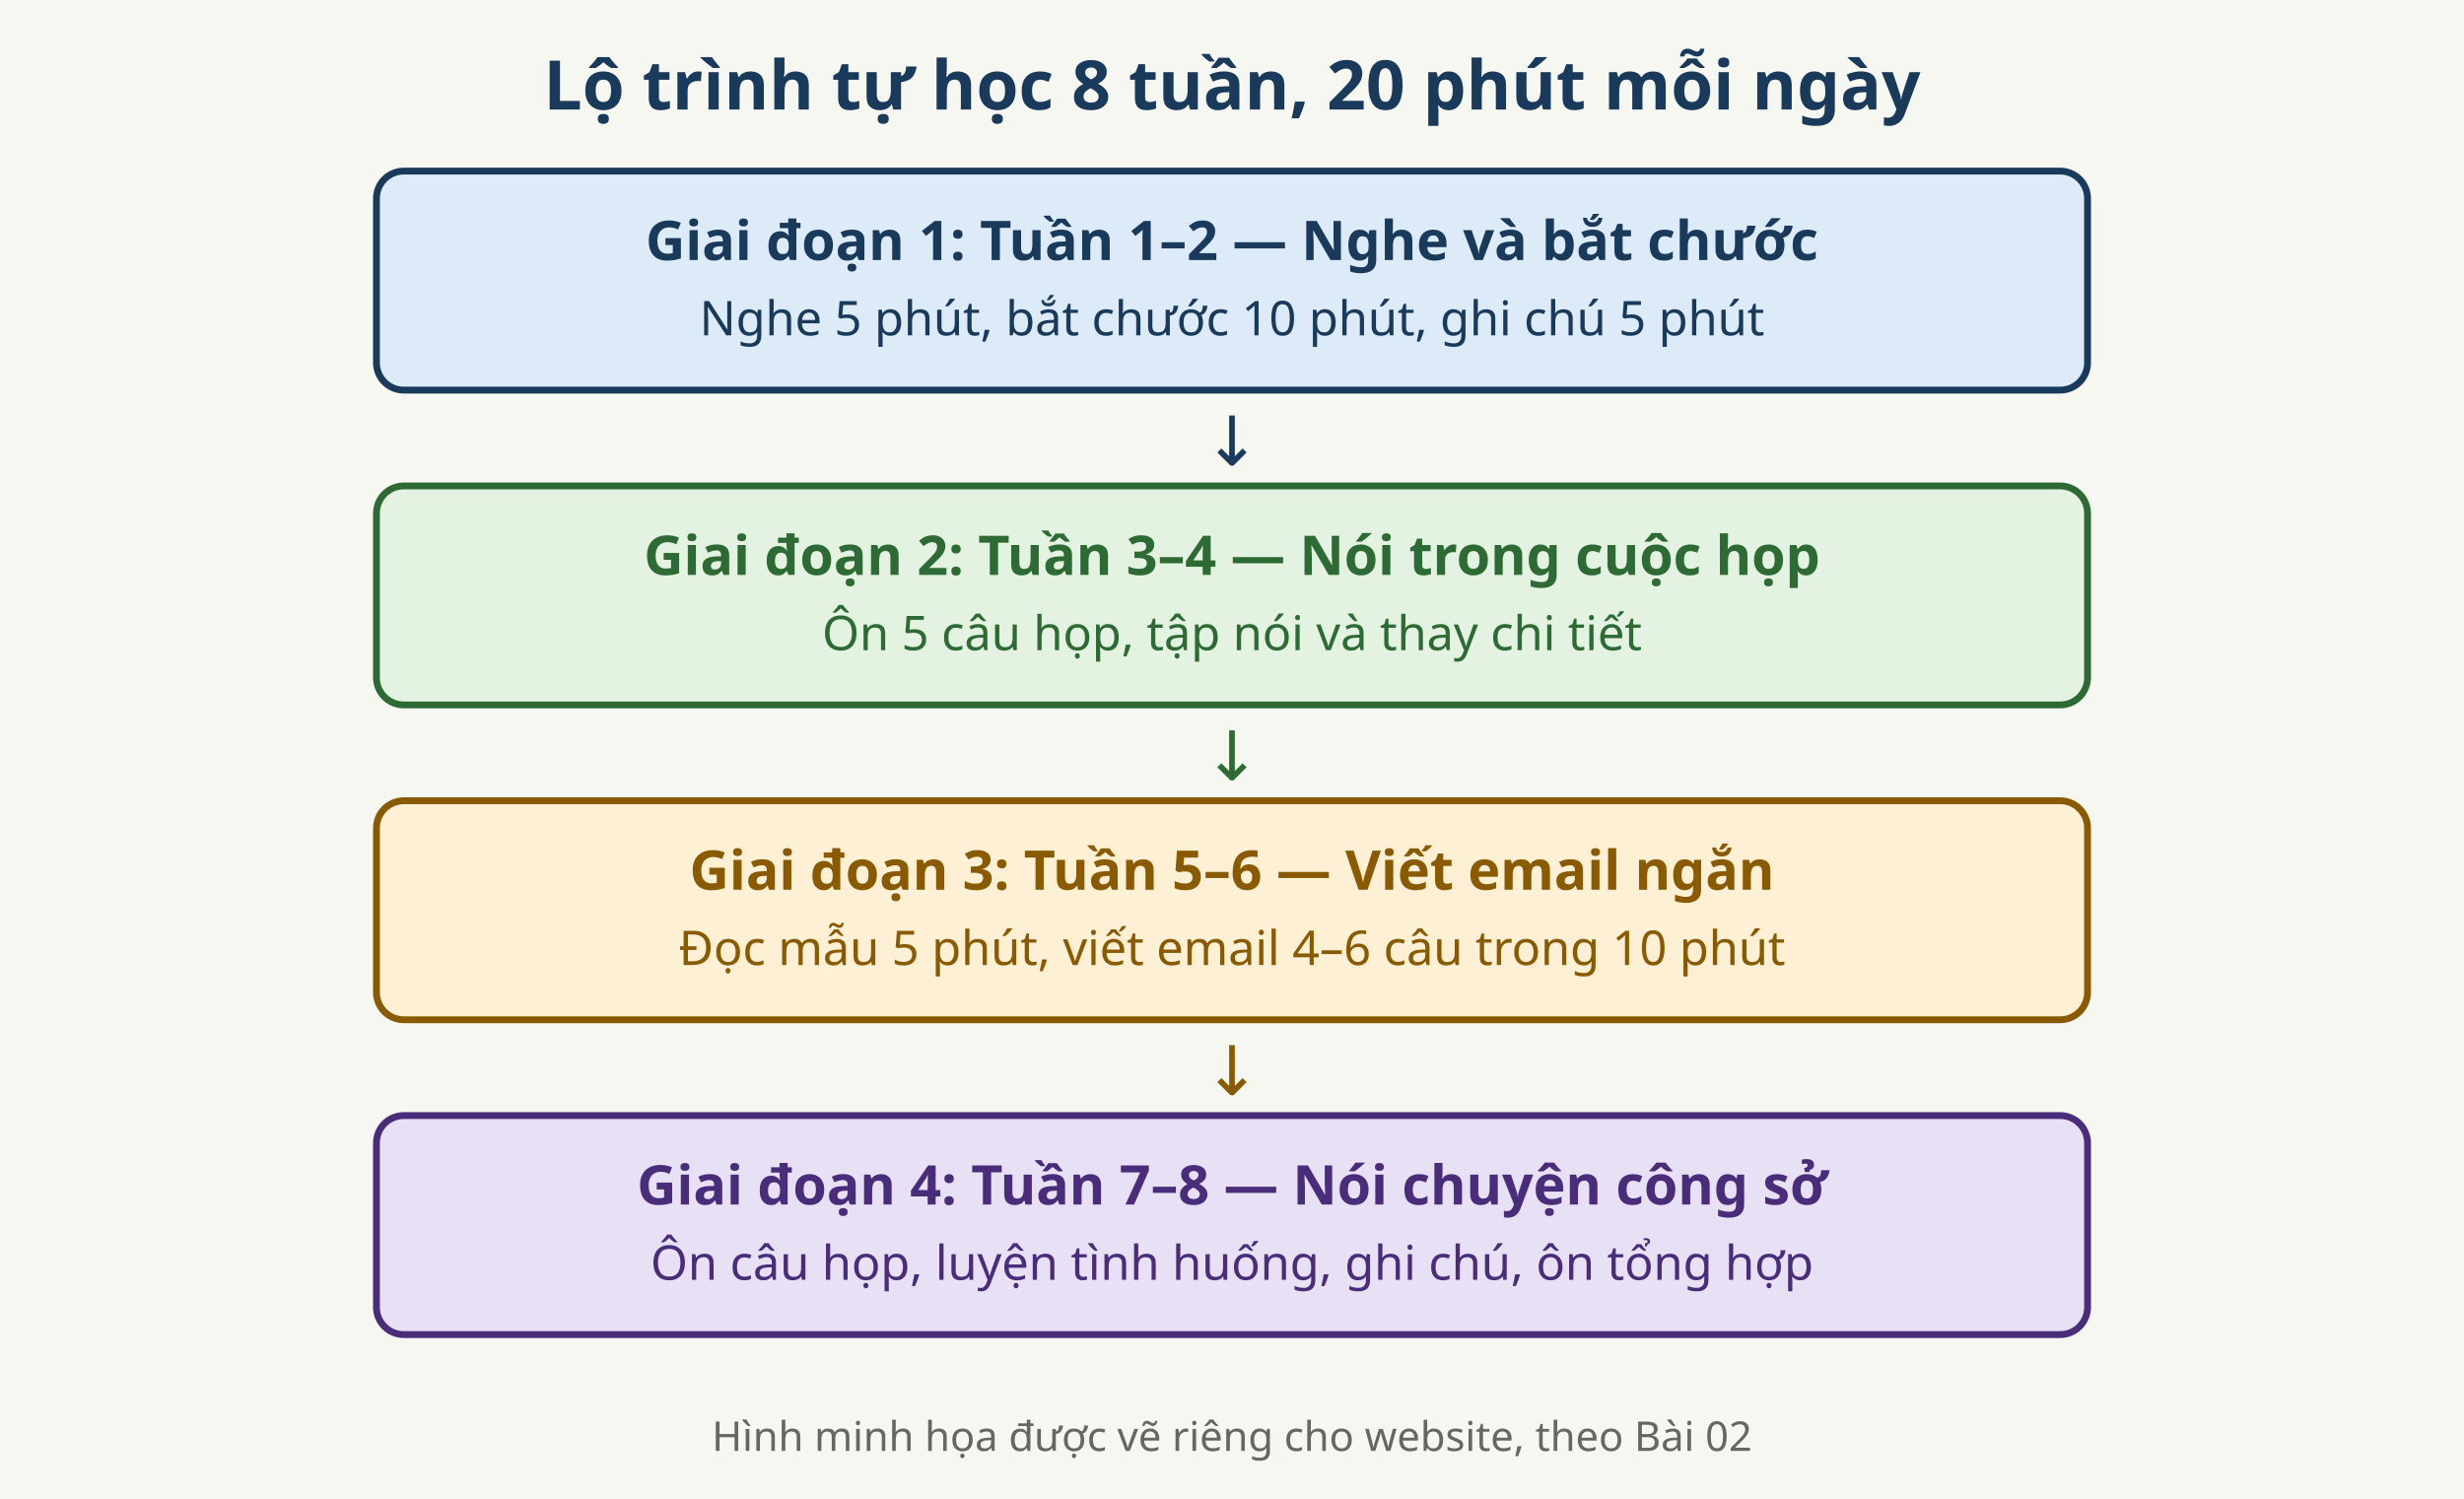
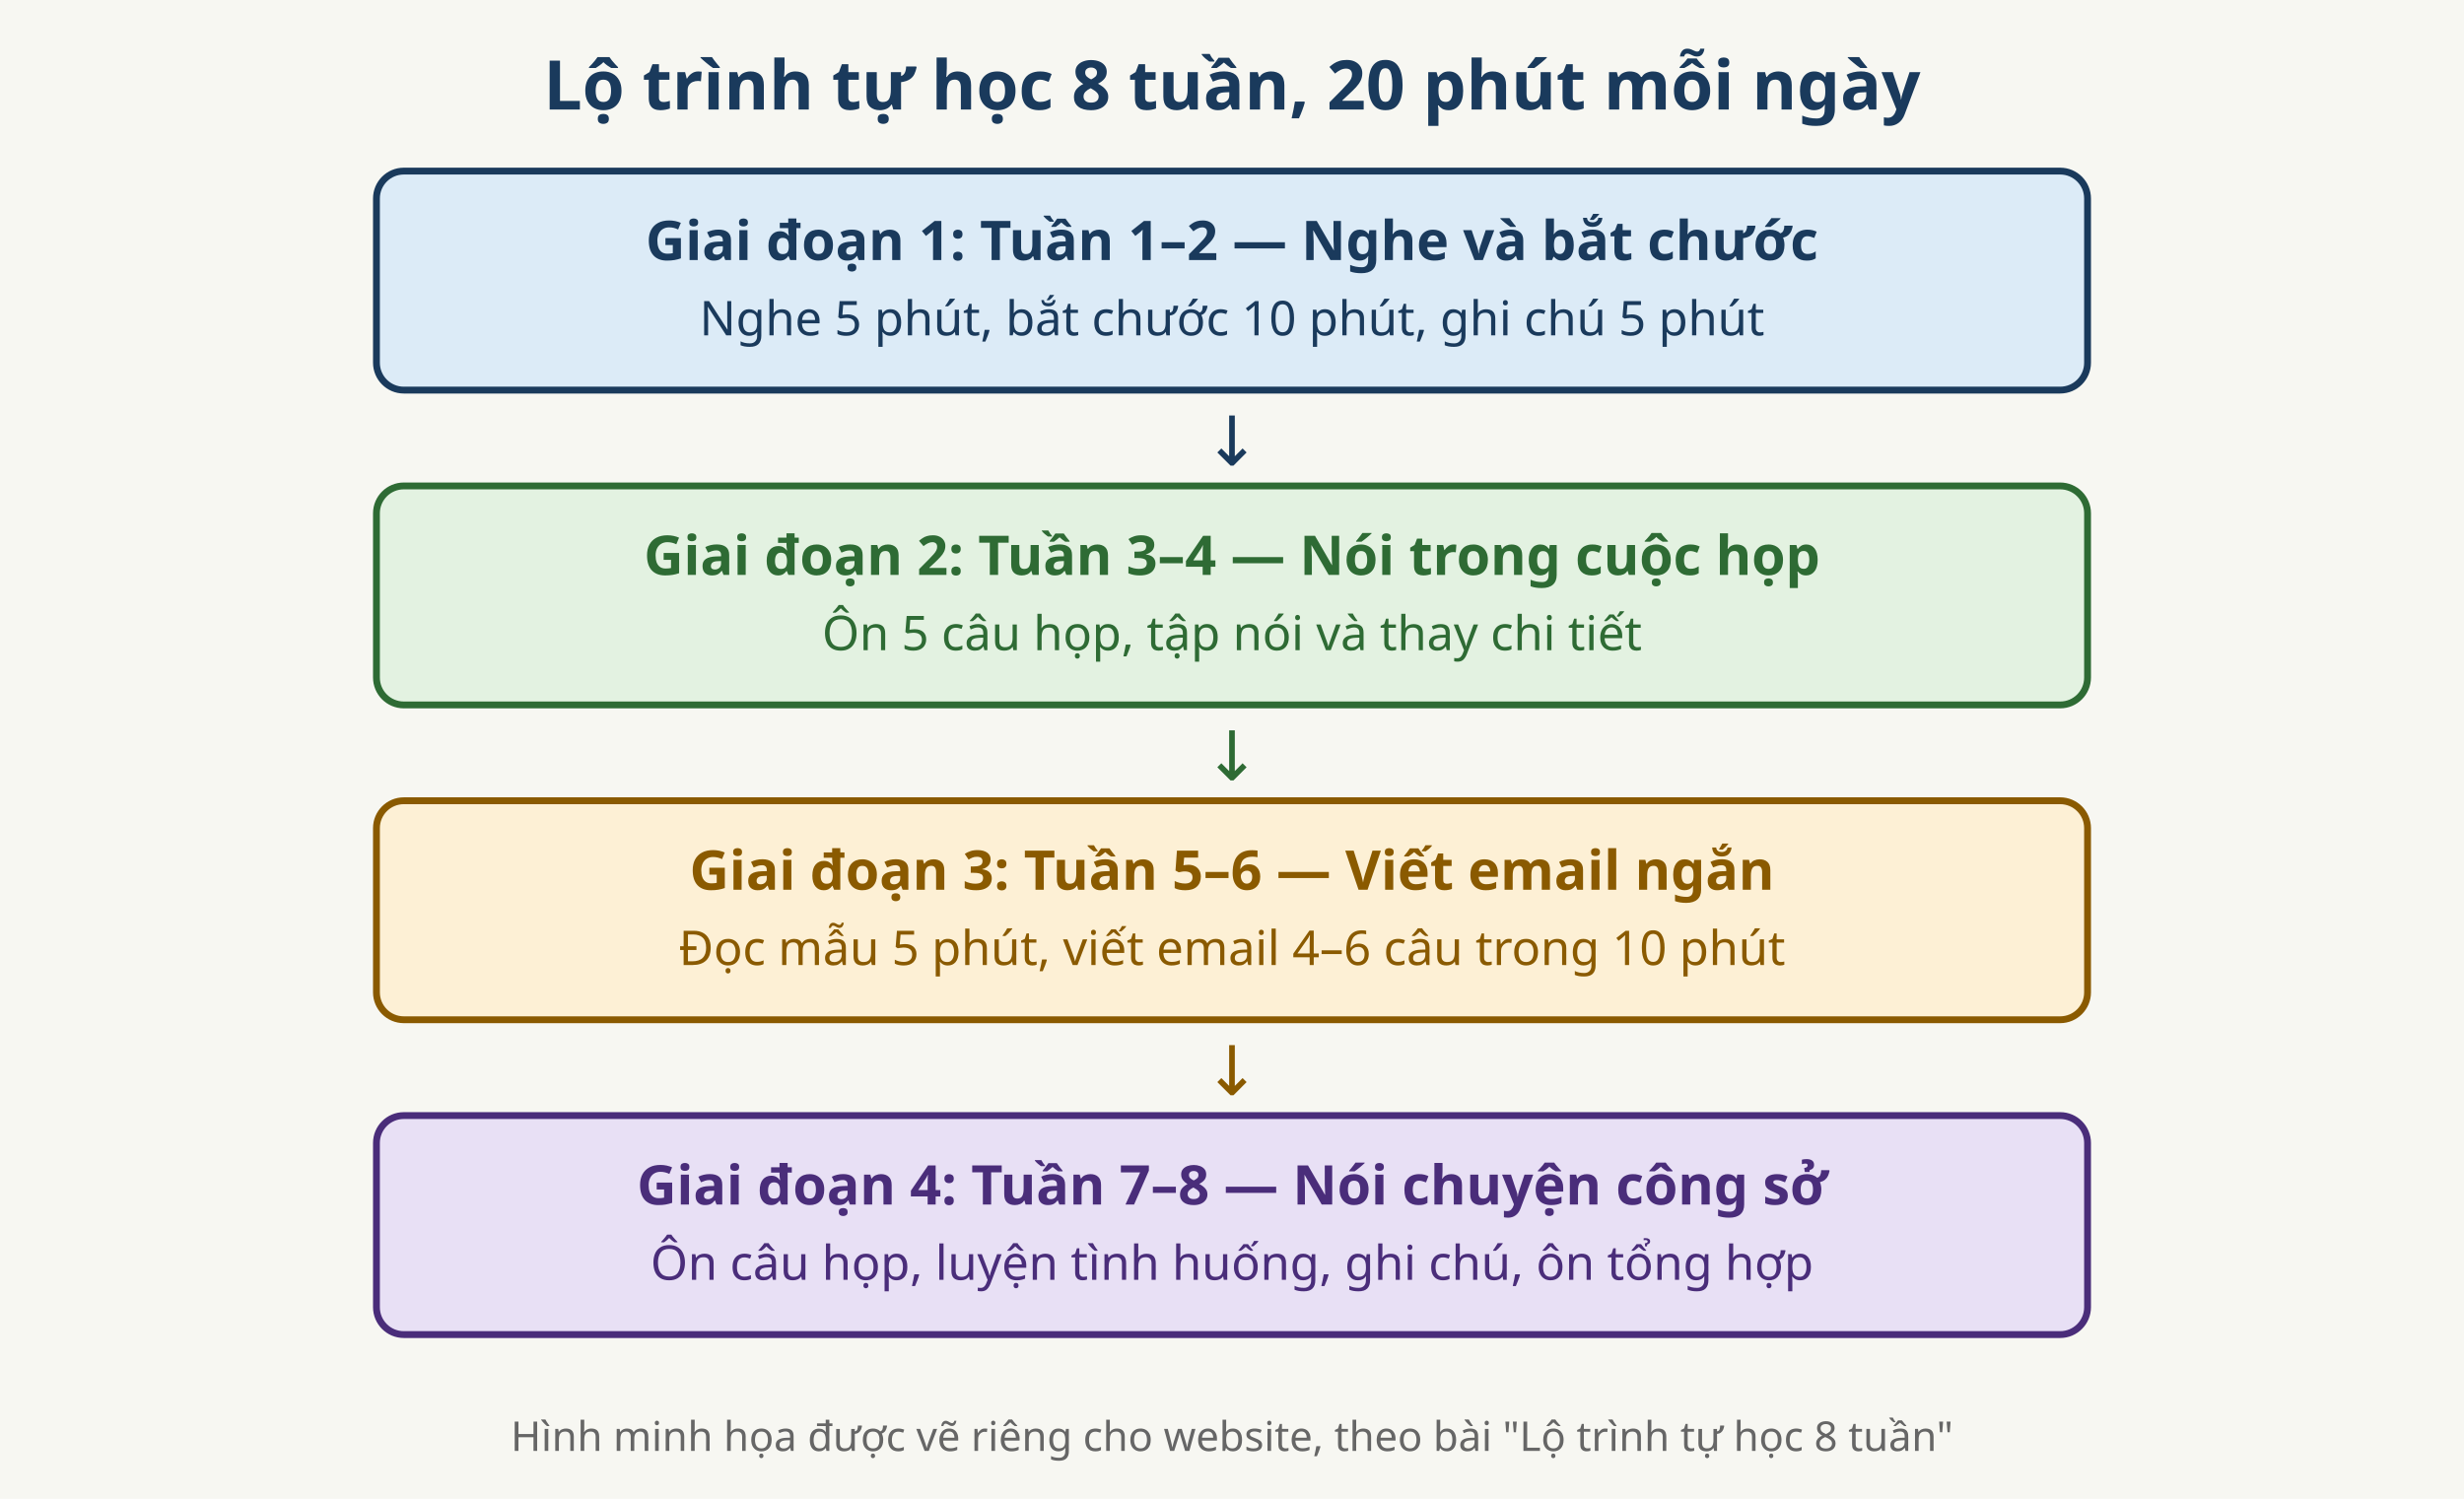
<svg xmlns="http://www.w3.org/2000/svg" width="720" height="438" viewBox="0 0 720 438" role="img" aria-labelledby="title desc">
  <rect width="720" height="438" fill="#f7f7f2" />
  <text x="360" y="32" text-anchor="middle" font-family="sans-serif" font-size="20" font-weight="bold" fill="#1a3a5c">Lộ trình tự học 8 tuần, 20 phút mỗi ngày</text>
  <g font-family="sans-serif">
    <rect x="110" y="50" width="500" height="64" rx="8" fill="#dcebf7" stroke="#1a3a5c" stroke-width="2" />
    <text x="360" y="76" text-anchor="middle" font-size="16" font-weight="bold" fill="#1a3a5c">Giai đoạn 1: Tuần 1–2 — Nghe và bắt chước</text>
    <text x="360" y="98" text-anchor="middle" font-size="14" fill="#1a3a5c">Nghe 5 phút, bắt chước 10 phút, ghi chú 5 phút</text>
    <text x="360" y="136" text-anchor="middle" font-size="20" fill="#1a3a5c">↓</text>
    <rect x="110" y="142" width="500" height="64" rx="8" fill="#e3f2e1" stroke="#2e6b34" stroke-width="2" />
    <text x="360" y="168" text-anchor="middle" font-size="16" font-weight="bold" fill="#2e6b34">Giai đoạn 2: Tuần 3–4 — Nói trong cuộc họp</text>
    <text x="360" y="190" text-anchor="middle" font-size="14" fill="#2e6b34">Ôn 5 câu họp, tập nói và thay chi tiết</text>
    <text x="360" y="228" text-anchor="middle" font-size="20" fill="#2e6b34">↓</text>
    <rect x="110" y="234" width="500" height="64" rx="8" fill="#fdf0d5" stroke="#8a5a00" stroke-width="2" />
    <text x="360" y="260" text-anchor="middle" font-size="16" font-weight="bold" fill="#8a5a00">Giai đoạn 3: Tuần 5–6 — Viết email ngắn</text>
    <text x="360" y="282" text-anchor="middle" font-size="14" fill="#8a5a00">Đọc mẫu 5 phút, viết email 4–6 câu trong 10 phút</text>
    <text x="360" y="320" text-anchor="middle" font-size="20" fill="#8a5a00">↓</text>
    <rect x="110" y="326" width="500" height="64" rx="8" fill="#e8e0f5" stroke="#4a2d7a" stroke-width="2" />
    <text x="360" y="352" text-anchor="middle" font-size="16" font-weight="bold" fill="#4a2d7a">Giai đoạn 4: Tuần 7–8 — Nói chuyện công sở</text>
    <text x="360" y="374" text-anchor="middle" font-size="14" fill="#4a2d7a">Ôn câu họp, luyện tình huống, ghi chú, ôn tổng hợp</text>
  </g>
-   <text x="360" y="424" text-anchor="middle" font-family="sans-serif" font-size="12" fill="#666">Hình minh họa được vẽ riêng cho website, theo Bài 02</text>
+   <text x="360" y="424" text-anchor="middle" font-family="sans-serif" font-size="12" fill="#666">Hình minh họa được vẽ riêng cho website, theo bài "Lộ trình tự học 8 tuần"</text>
</svg>
